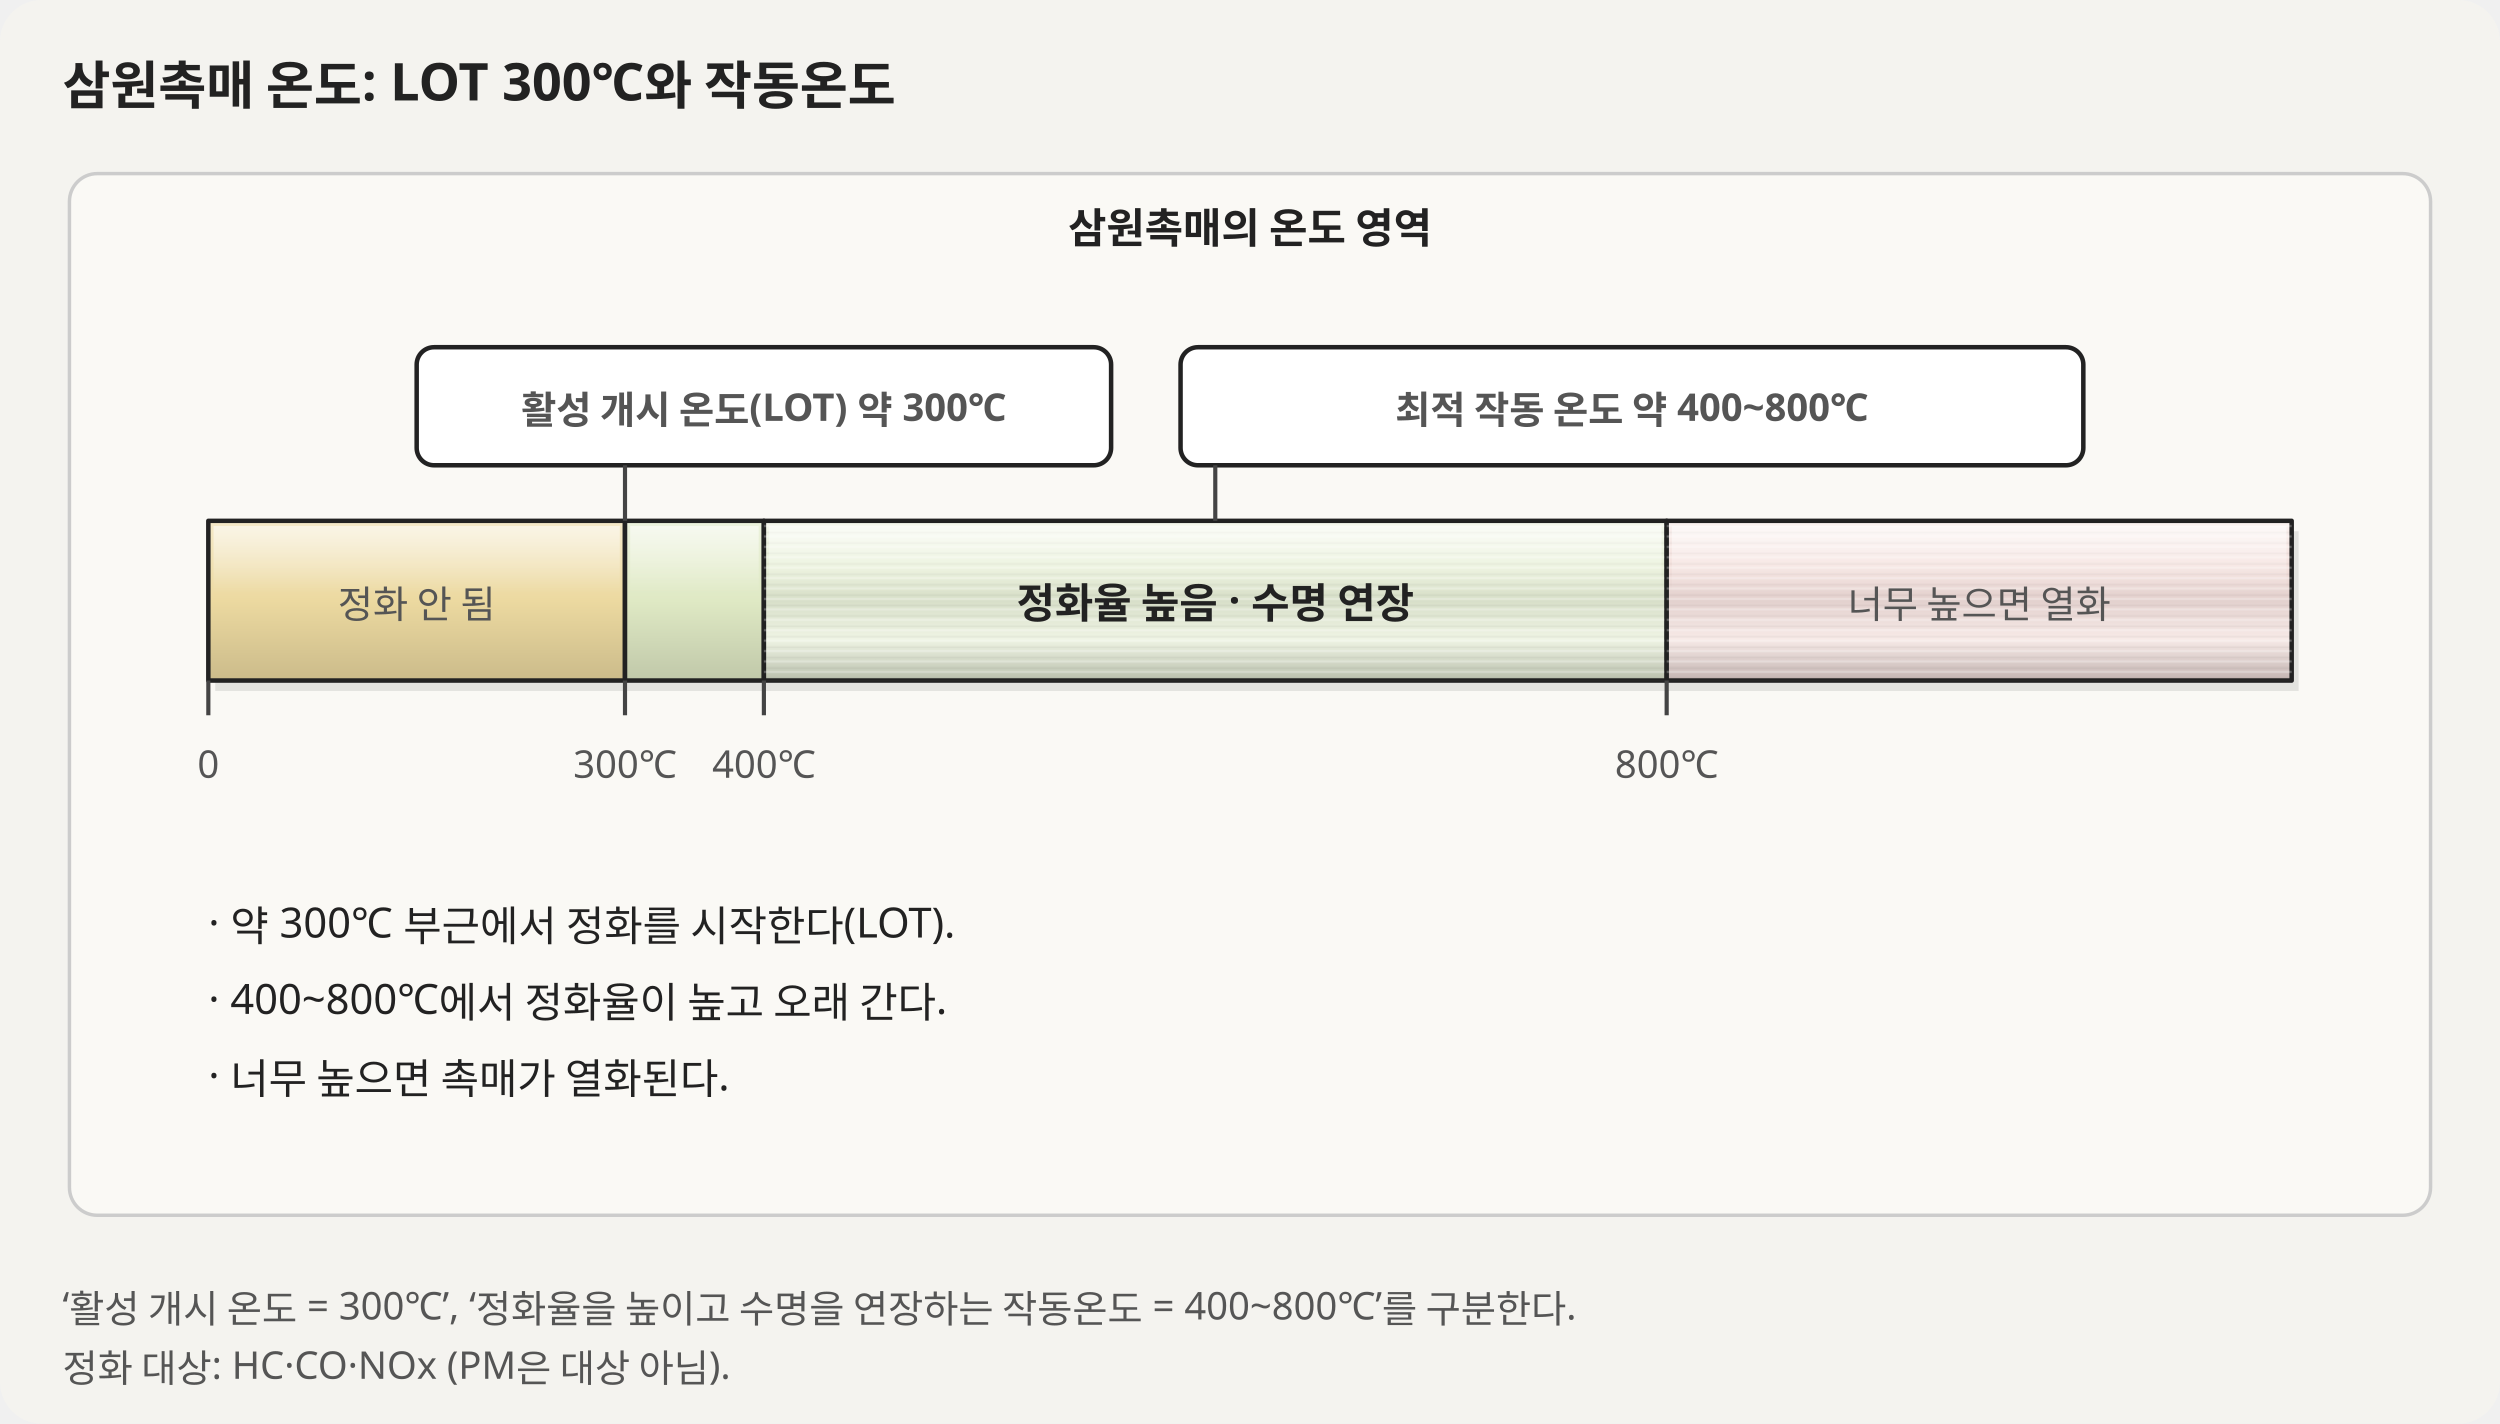
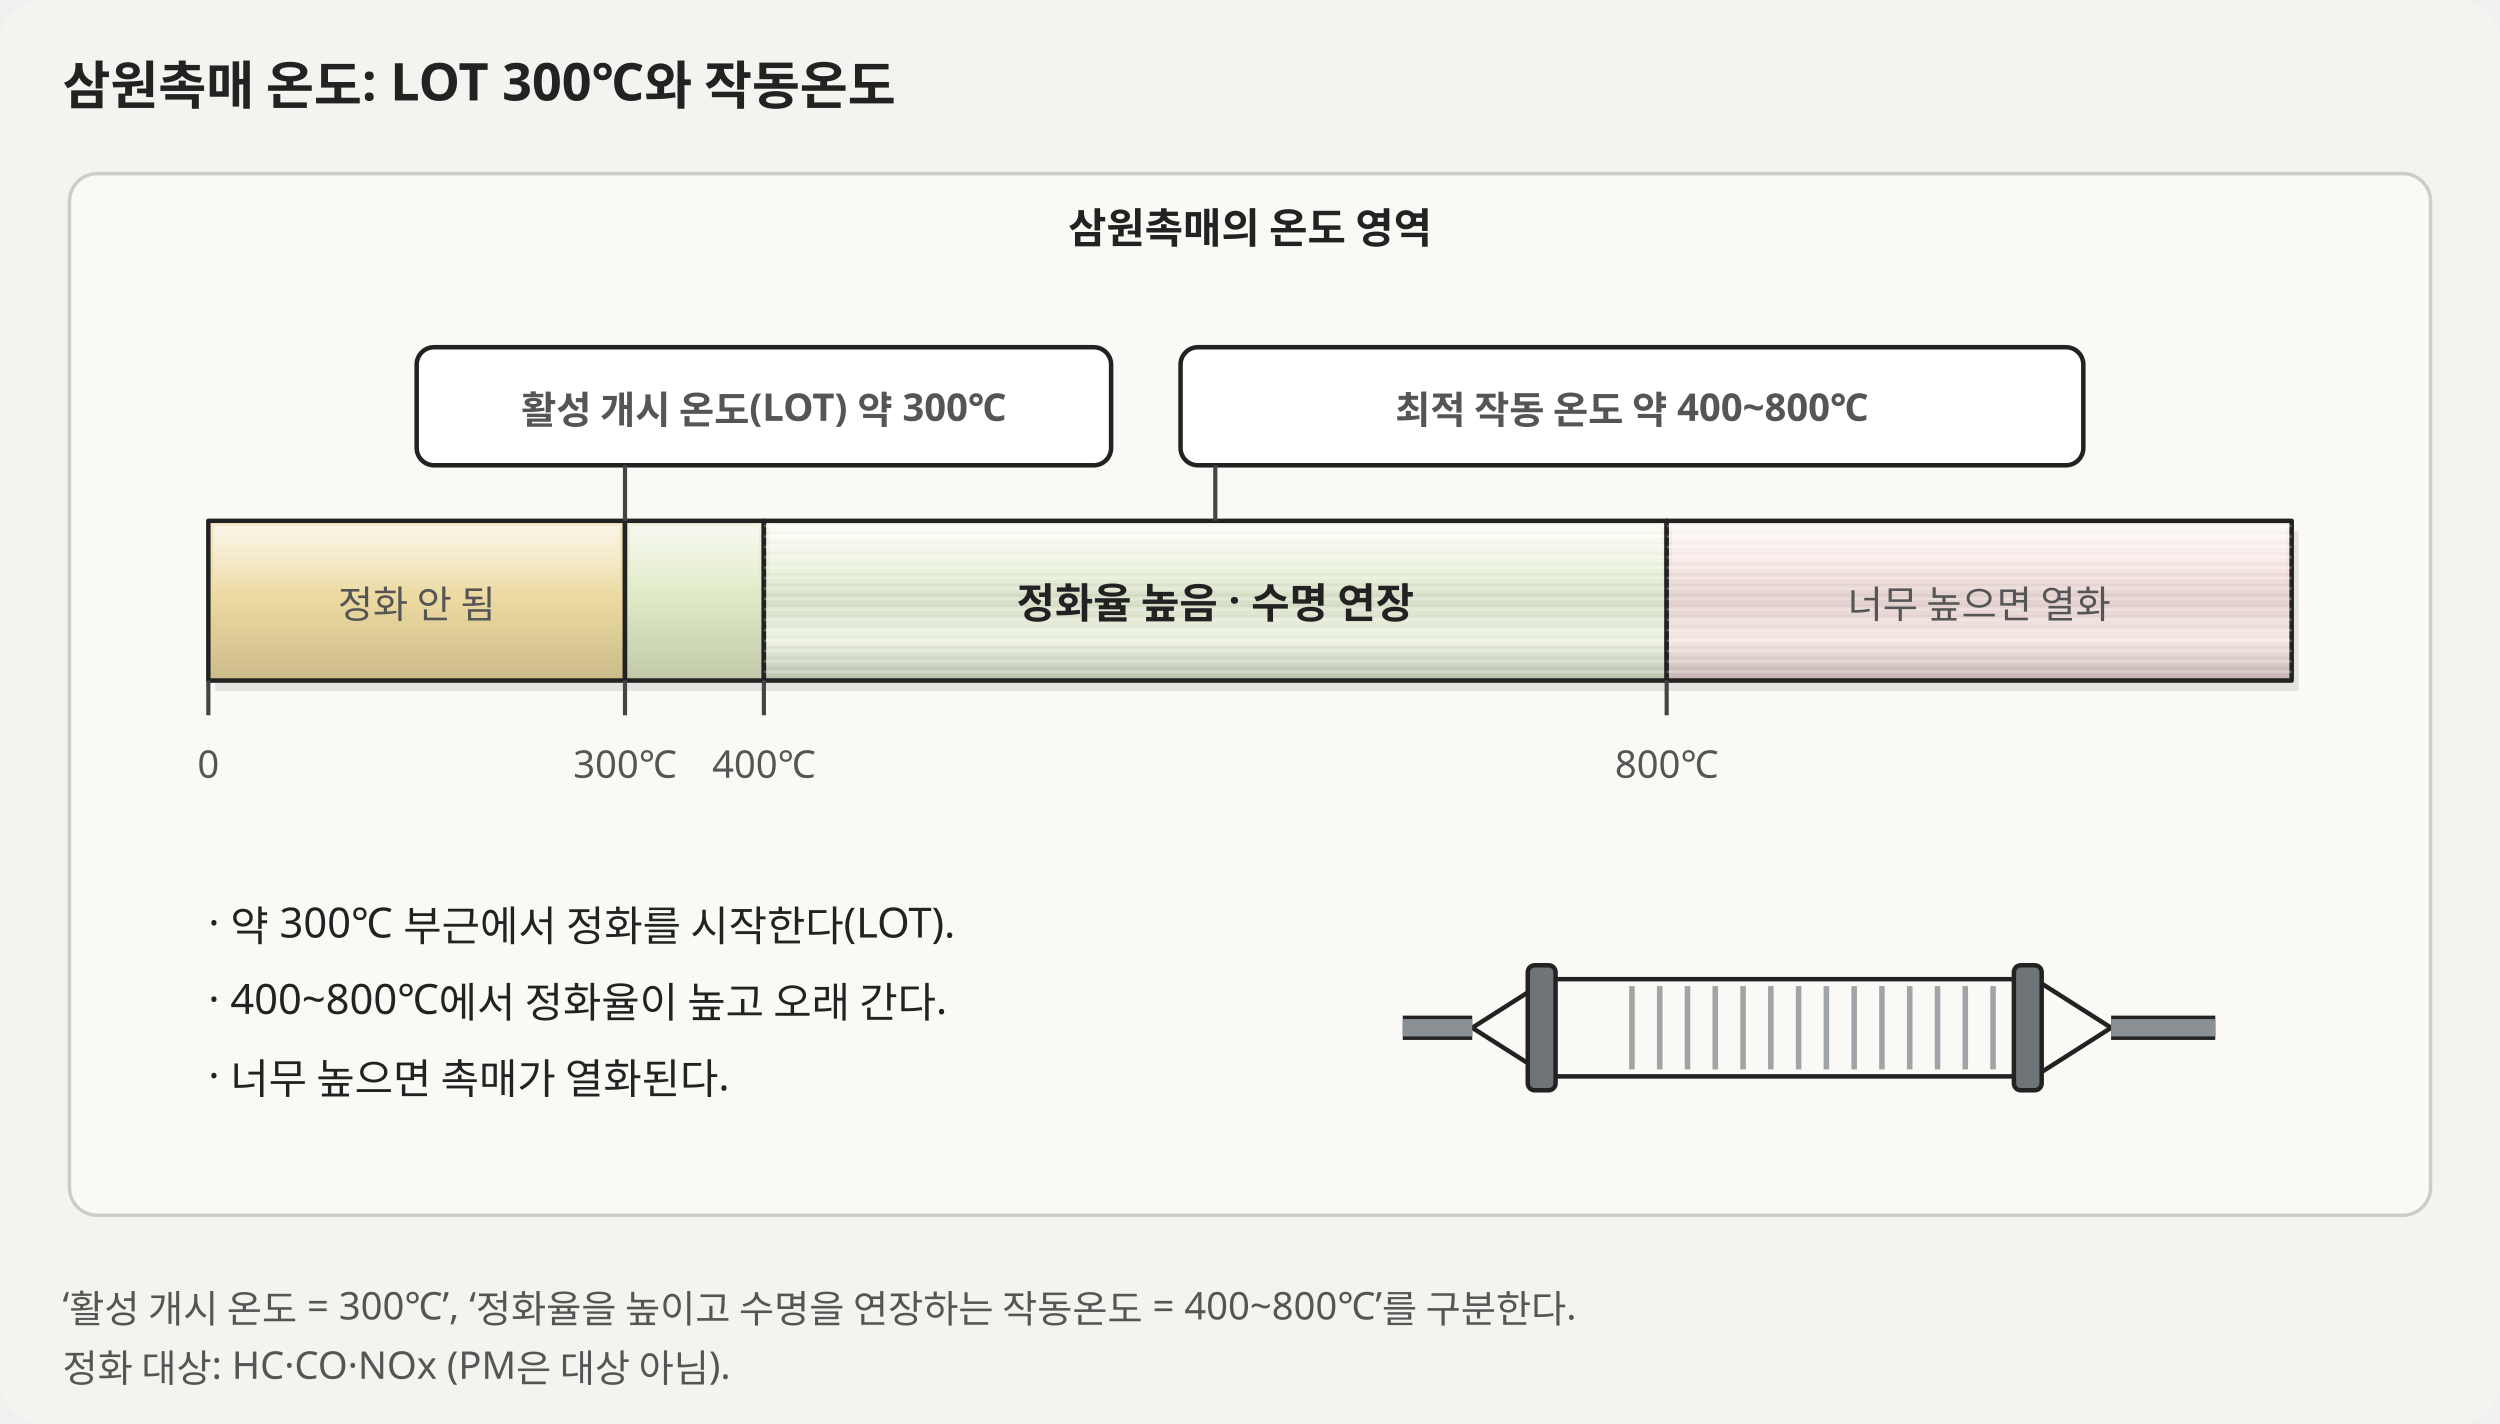
<svg xmlns="http://www.w3.org/2000/svg" viewBox="0 0 720 410" width="720" height="410" role="img" aria-label="삼원촉매의 활성 개시 온도 300도와 최적 작동 온도 400에서 800도">
  <style>
text{font:12px "Apple SD Gothic Neo","Malgun Gothic","Noto Sans KR",sans-serif;fill:#222}
.t{font-size:15px;font-weight:700}.n{font-size:11px;fill:#555}
.l{stroke:#444;stroke-width:.8;fill:none}.d{fill:#444}
.o{stroke:#222;stroke-width:1.3;stroke-linejoin:round}
.k{stroke:#222;stroke-width:1;fill:none}
</style>
  <defs>
    <linearGradient id="mat_gl" x1="0" y1="0" x2="0" y2="1">
      <stop offset="0" stop-color="#fff" stop-opacity=".55" />
      <stop offset="1" stop-color="#fff" stop-opacity="0" />
    </linearGradient>
    <pattern id="mat_br" width="6" height="3" patternUnits="userSpaceOnUse">
      <path d="M0,1.5H6" stroke="#fff" stroke-width=".7" opacity=".5" />
      <path d="M0,.4H6" stroke="#000" stroke-width=".5" opacity=".08" />
    </pattern>
    <linearGradient id="mat_ecd9a0p" x1="0" y1="0" x2="0" y2="1">
      <stop offset="0" stop-color="#f4e9c8" />
      <stop offset="0.5" stop-color="#ecd9a0" />
      <stop offset="1" stop-color="#cbbb8a" />
    </linearGradient>
    <linearGradient id="mat_dfe9c4p" x1="0" y1="0" x2="0" y2="1">
      <stop offset="0" stop-color="#ecf2dd" />
      <stop offset="0.5" stop-color="#dfe9c4" />
      <stop offset="1" stop-color="#c0c8a9" />
    </linearGradient>
    <linearGradient id="mat_e8f0d8m" x1="0" y1="0" x2="0" y2="1">
      <stop offset="0" stop-color="#f5f8ed" />
      <stop offset="0.28" stop-color="#e8f0d8" />
      <stop offset="0.5" stop-color="#d8dfc9" />
      <stop offset="0.74" stop-color="#eff4e4" />
      <stop offset="1" stop-color="#bac0ad" />
    </linearGradient>
    <linearGradient id="mat_f4e1ddm" x1="0" y1="0" x2="0" y2="1">
      <stop offset="0" stop-color="#faf2f0" />
      <stop offset="0.28" stop-color="#f4e1dd" />
      <stop offset="0.5" stop-color="#e3d1ce" />
      <stop offset="0.74" stop-color="#f7eae7" />
      <stop offset="1" stop-color="#c3b4b1" />
    </linearGradient>
  </defs>
  <defs>
    <marker id="a" viewBox="0 0 8 8" refX="7" refY="4" markerWidth="7" markerHeight="7" orient="auto">
      <path d="M0,0L8,4L0,8Z" fill="#444" />
    </marker>
    <marker id="r" viewBox="0 0 8 8" refX="7" refY="4" markerWidth="7" markerHeight="7" orient="auto">
      <path d="M0,0L8,4L0,8Z" fill="#c1121f" />
    </marker>
  </defs>
  <rect width="720" height="410" rx="12" fill="#F4F3EF" />
  <text class="t" x="18" y="30">삼원촉매 온도: LOT 300℃와 작동온도</text>
  <rect x="20" y="50" width="680" height="300" rx="8" fill="#faf9f5" stroke="#ccc" />
  <text x="360.0" y="70" text-anchor="middle" style="font-weight:700;fill:#222">삼원촉매의 온도 영역</text>
  <rect x="62.0" y="153.0" width="120.0" height="46.0" rx="0" fill="#000" opacity=".09" />
  <rect class="o" x="60" y="150" width="120" height="46" fill="url(#mat_ecd9a0p)" />
  <rect x="61.5" y="151.5" width="117.0" height="19.32" rx="0" fill="url(#mat_gl)" pointer-events="none" />
  <rect x="182.0" y="153.0" width="40.0" height="46.0" rx="0" fill="#000" opacity=".09" />
  <rect class="o" x="180" y="150" width="40" height="46" fill="url(#mat_dfe9c4p)" />
  <rect x="181.5" y="151.5" width="37.0" height="19.32" rx="0" fill="url(#mat_gl)" pointer-events="none" />
  <rect x="222.0" y="153.0" width="260.0" height="46.0" rx="0" fill="#000" opacity=".09" />
  <rect class="o" x="220" y="150" width="260" height="46" fill="url(#mat_e8f0d8m)" />
  <rect x="220.0" y="150.0" width="260.0" height="46.0" rx="0" fill="url(#mat_br)" opacity=".5" pointer-events="none" />
  <rect x="221.5" y="151.5" width="257.0" height="19.32" rx="0" fill="url(#mat_gl)" pointer-events="none" />
  <rect x="482.0" y="153.0" width="180.0" height="46.0" rx="0" fill="#000" opacity=".09" />
  <rect class="o" x="480" y="150" width="180" height="46" fill="url(#mat_f4e1ddm)" />
  <rect x="480.0" y="150.0" width="180.0" height="46.0" rx="0" fill="url(#mat_br)" opacity=".5" pointer-events="none" />
  <rect x="481.5" y="151.5" width="177.0" height="19.32" rx="0" fill="url(#mat_gl)" pointer-events="none" />
  <path d="M60,196V206" fill="none" stroke="#444" stroke-width="1.2" stroke-linejoin="round" />
  <text class="n" x="60" y="224" text-anchor="middle">0</text>
  <path d="M180,196V206" fill="none" stroke="#444" stroke-width="1.2" stroke-linejoin="round" />
  <text class="n" x="180" y="224" text-anchor="middle">300℃</text>
  <path d="M220,196V206" fill="none" stroke="#444" stroke-width="1.2" stroke-linejoin="round" />
  <text class="n" x="220" y="224" text-anchor="middle">400℃</text>
  <path d="M480,196V206" fill="none" stroke="#444" stroke-width="1.2" stroke-linejoin="round" />
  <text class="n" x="480" y="224" text-anchor="middle">800℃</text>
  <text class="n" x="120" y="178" text-anchor="middle">정화 안 됨</text>
  <text x="350" y="178" text-anchor="middle" style="font-weight:700">정화율 높음 · 수명 연장</text>
  <text class="n" x="570" y="178" text-anchor="middle">너무 높으면 열화</text>
  <rect class="o" x="120" y="100" width="200" height="34" fill="#fff" rx="5" />
  <text class="n" x="220" y="122" text-anchor="middle" style="font-weight:700">활성 개시 온도(LOT) 약 300℃</text>
  <path d="M180,134V150" fill="none" stroke="#444" stroke-width="1.2" stroke-linejoin="round" />
  <rect class="o" x="340" y="100" width="260" height="34" fill="#fff" rx="5" />
  <text class="n" x="470" y="122" text-anchor="middle" style="font-weight:700">최적 작동 온도 약 400~800℃</text>
  <path d="M350,134V150" fill="none" stroke="#444" stroke-width="1.2" stroke-linejoin="round" />
  <text x="60" y="270" text-anchor="start">· 약 300℃ 부근에서 정화를 시작한다(LOT).</text>
  <text x="60" y="292" text-anchor="start">· 400~800℃에서 정화율이 높고 오래 간다.</text>
  <text x="60" y="314" text-anchor="start">· 너무 높으면 촉매가 열화된다.</text>
  <text class="n" x="18" y="380">‘활성 개시 온도 = 300℃’, ‘정화율을 높이고 수명을 연장하는 작동온도 = 400~800℃’를 구분한다.</text>
  <text class="n" x="18" y="398">정화 대상: HC·CO·NOx (PM은 대상 아님).</text>
+   <g pointer-events="none">
+     <path class="o" d="M404,306h14l-10,-22h-14z" fill="#9ea3a7" opacity="0" />
+     <path class="o" d="M424,296l22,-14h140l22,14l-22,14h-140z" fill="url(#mt)" />
+     <path d="M470,284v24" stroke="#7b8084" stroke-width="1.6" opacity=".7" />
+     <path d="M478,284v24" stroke="#7b8084" stroke-width="1.6" opacity=".7" />
+     <path d="M486,284v24" stroke="#7b8084" stroke-width="1.6" opacity=".7" />
+     <path d="M494,284v24" stroke="#7b8084" stroke-width="1.6" opacity=".7" />
+     <path d="M502,284v24" stroke="#7b8084" stroke-width="1.6" opacity=".7" />
+     <path d="M510,284v24" stroke="#7b8084" stroke-width="1.6" opacity=".7" />
+     <path d="M518,284v24" stroke="#7b8084" stroke-width="1.6" opacity=".7" />
+     <path d="M526,284v24" stroke="#7b8084" stroke-width="1.6" opacity=".7" />
+     <path d="M534,284v24" stroke="#7b8084" stroke-width="1.6" opacity=".7" />
+     <path d="M542,284v24" stroke="#7b8084" stroke-width="1.6" opacity=".7" />
+     <path d="M550,284v24" stroke="#7b8084" stroke-width="1.6" opacity=".7" />
+     <path d="M558,284v24" stroke="#7b8084" stroke-width="1.6" opacity=".7" />
+     <path d="M566,284v24" stroke="#7b8084" stroke-width="1.6" opacity=".7" />
+     <path d="M574,284v24" stroke="#7b8084" stroke-width="1.6" opacity=".7" />
+     <rect class="o" x="440" y="278" width="8" height="36" rx="2" fill="#6f7478" />
+     <rect class="o" x="580" y="278" width="8" height="36" rx="2" fill="#6f7478" />
+     <path d="M404,296h20M608,296h30" stroke="#222" stroke-width="7" />
+     <path d="M404,296h20M608,296h30" stroke="#8a8f93" stroke-width="5" />
+   </g>
</svg>
